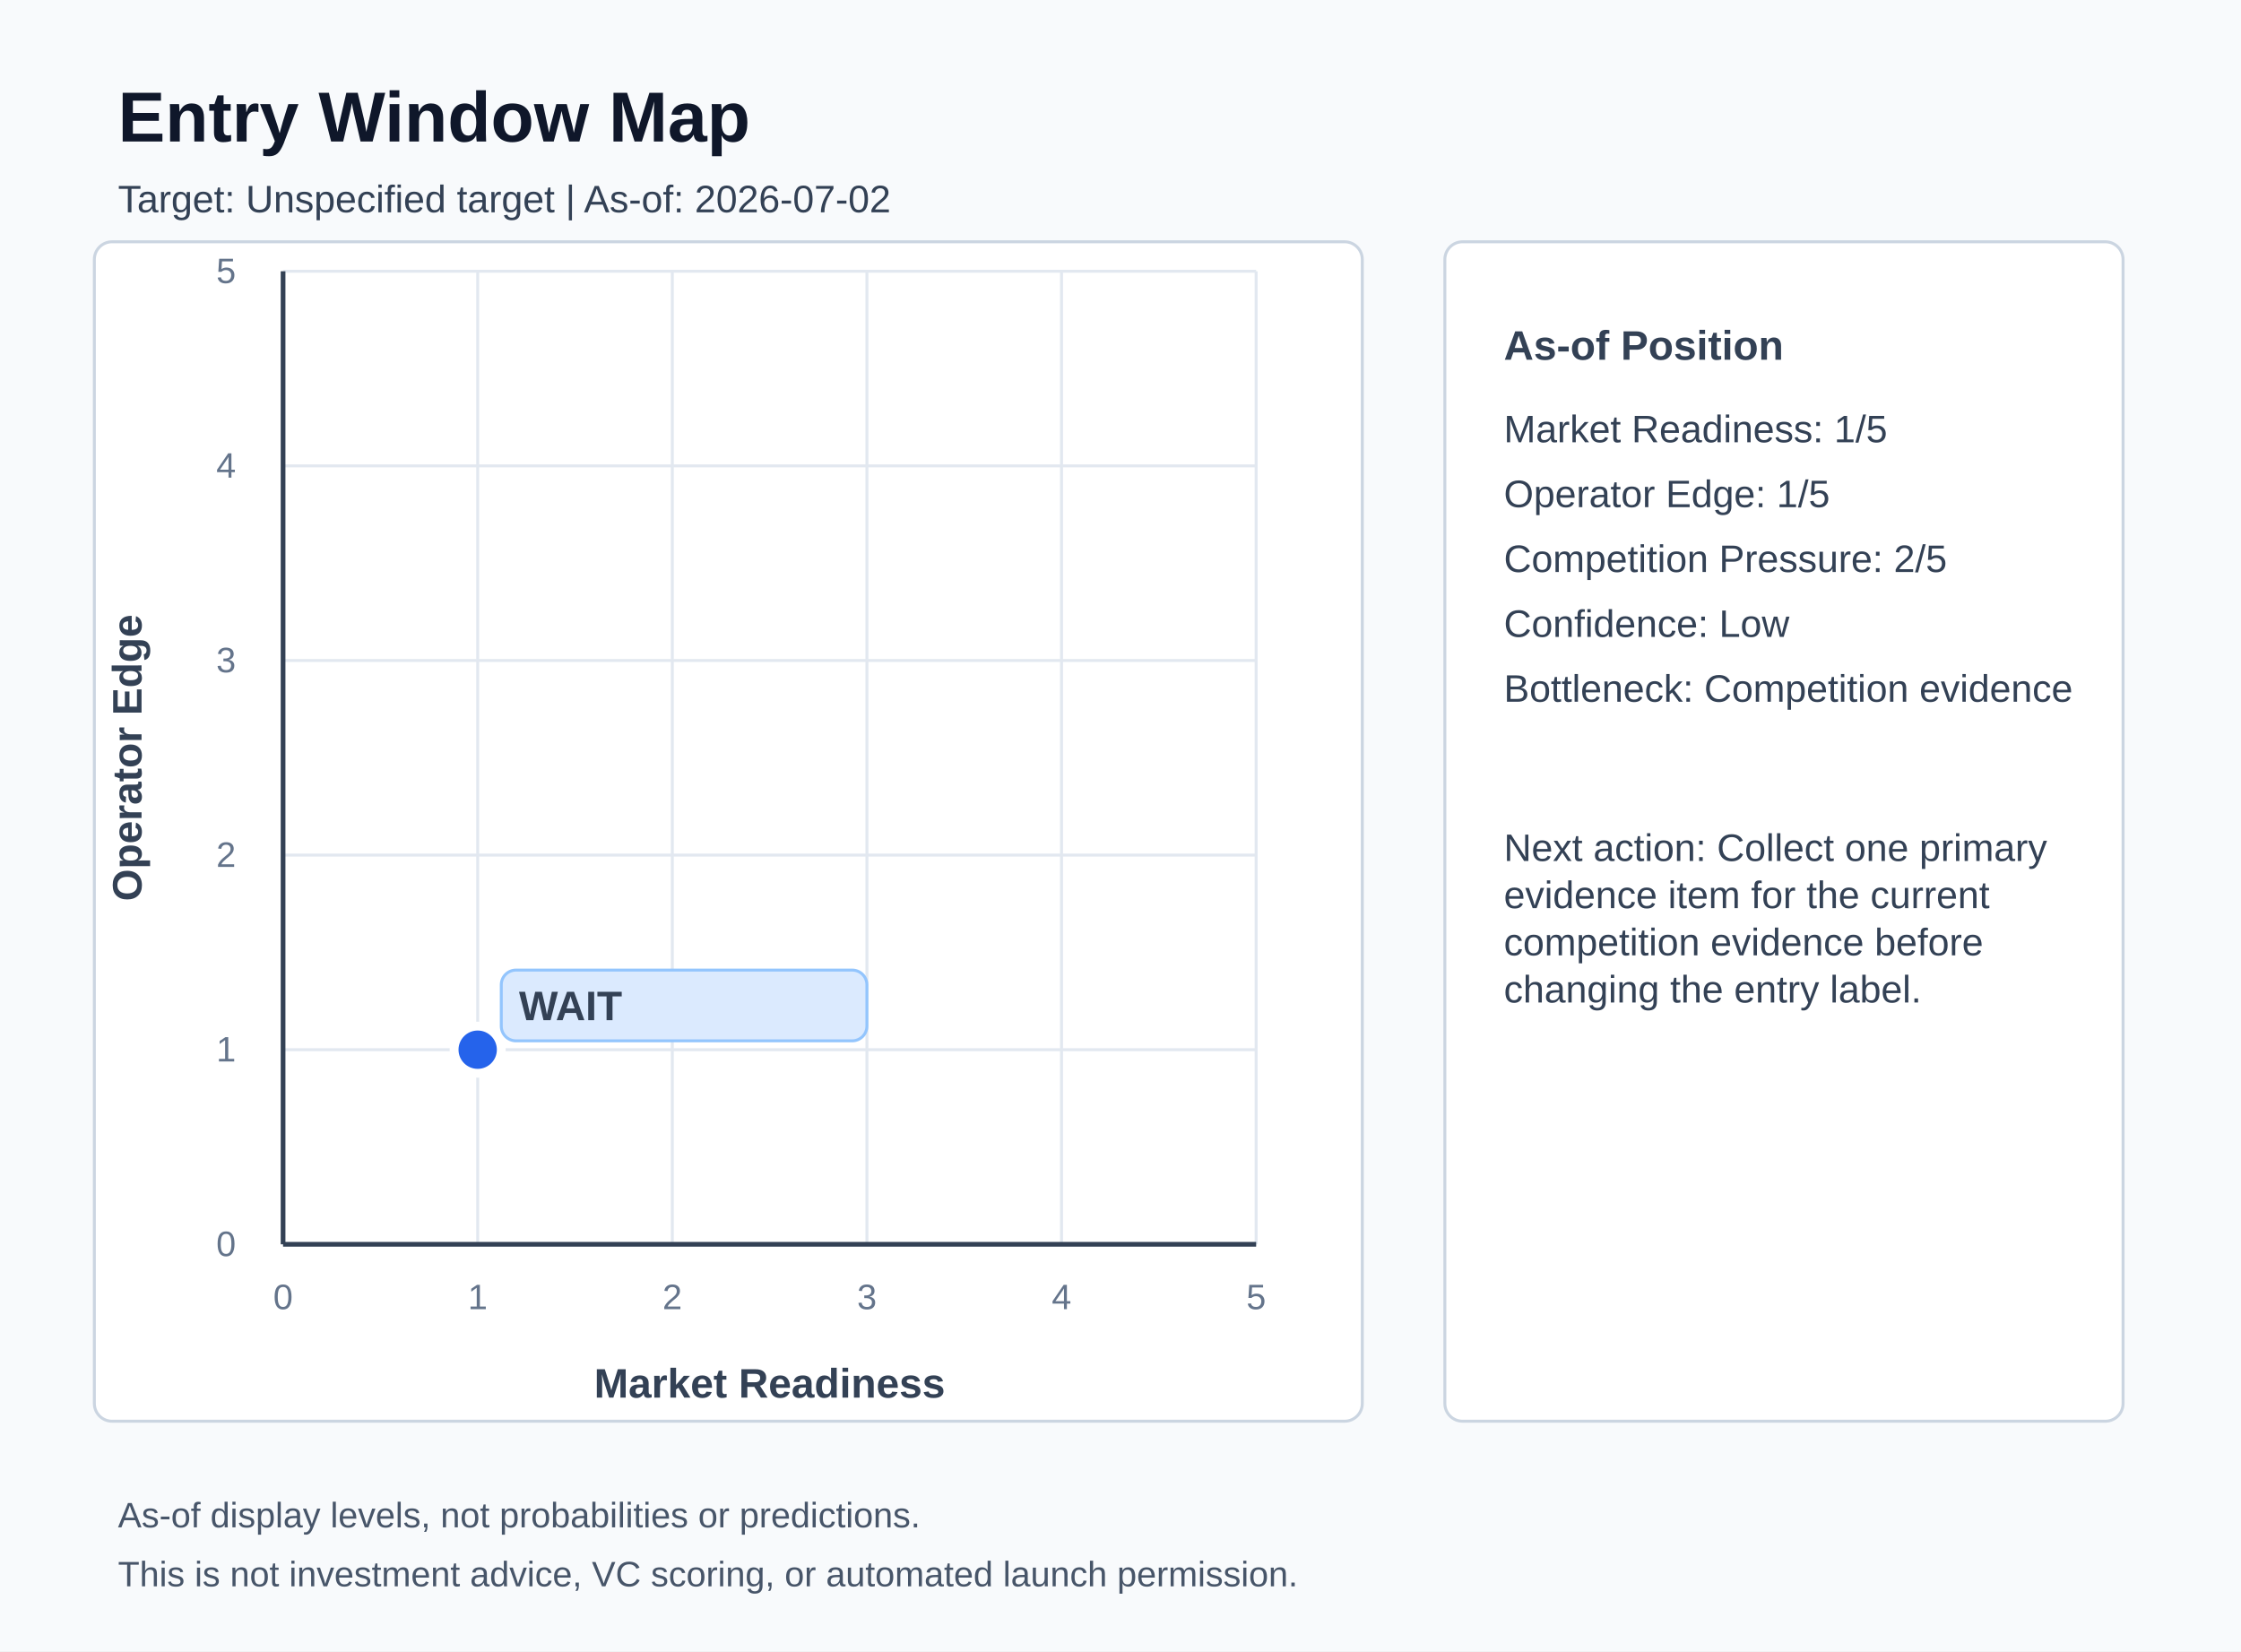
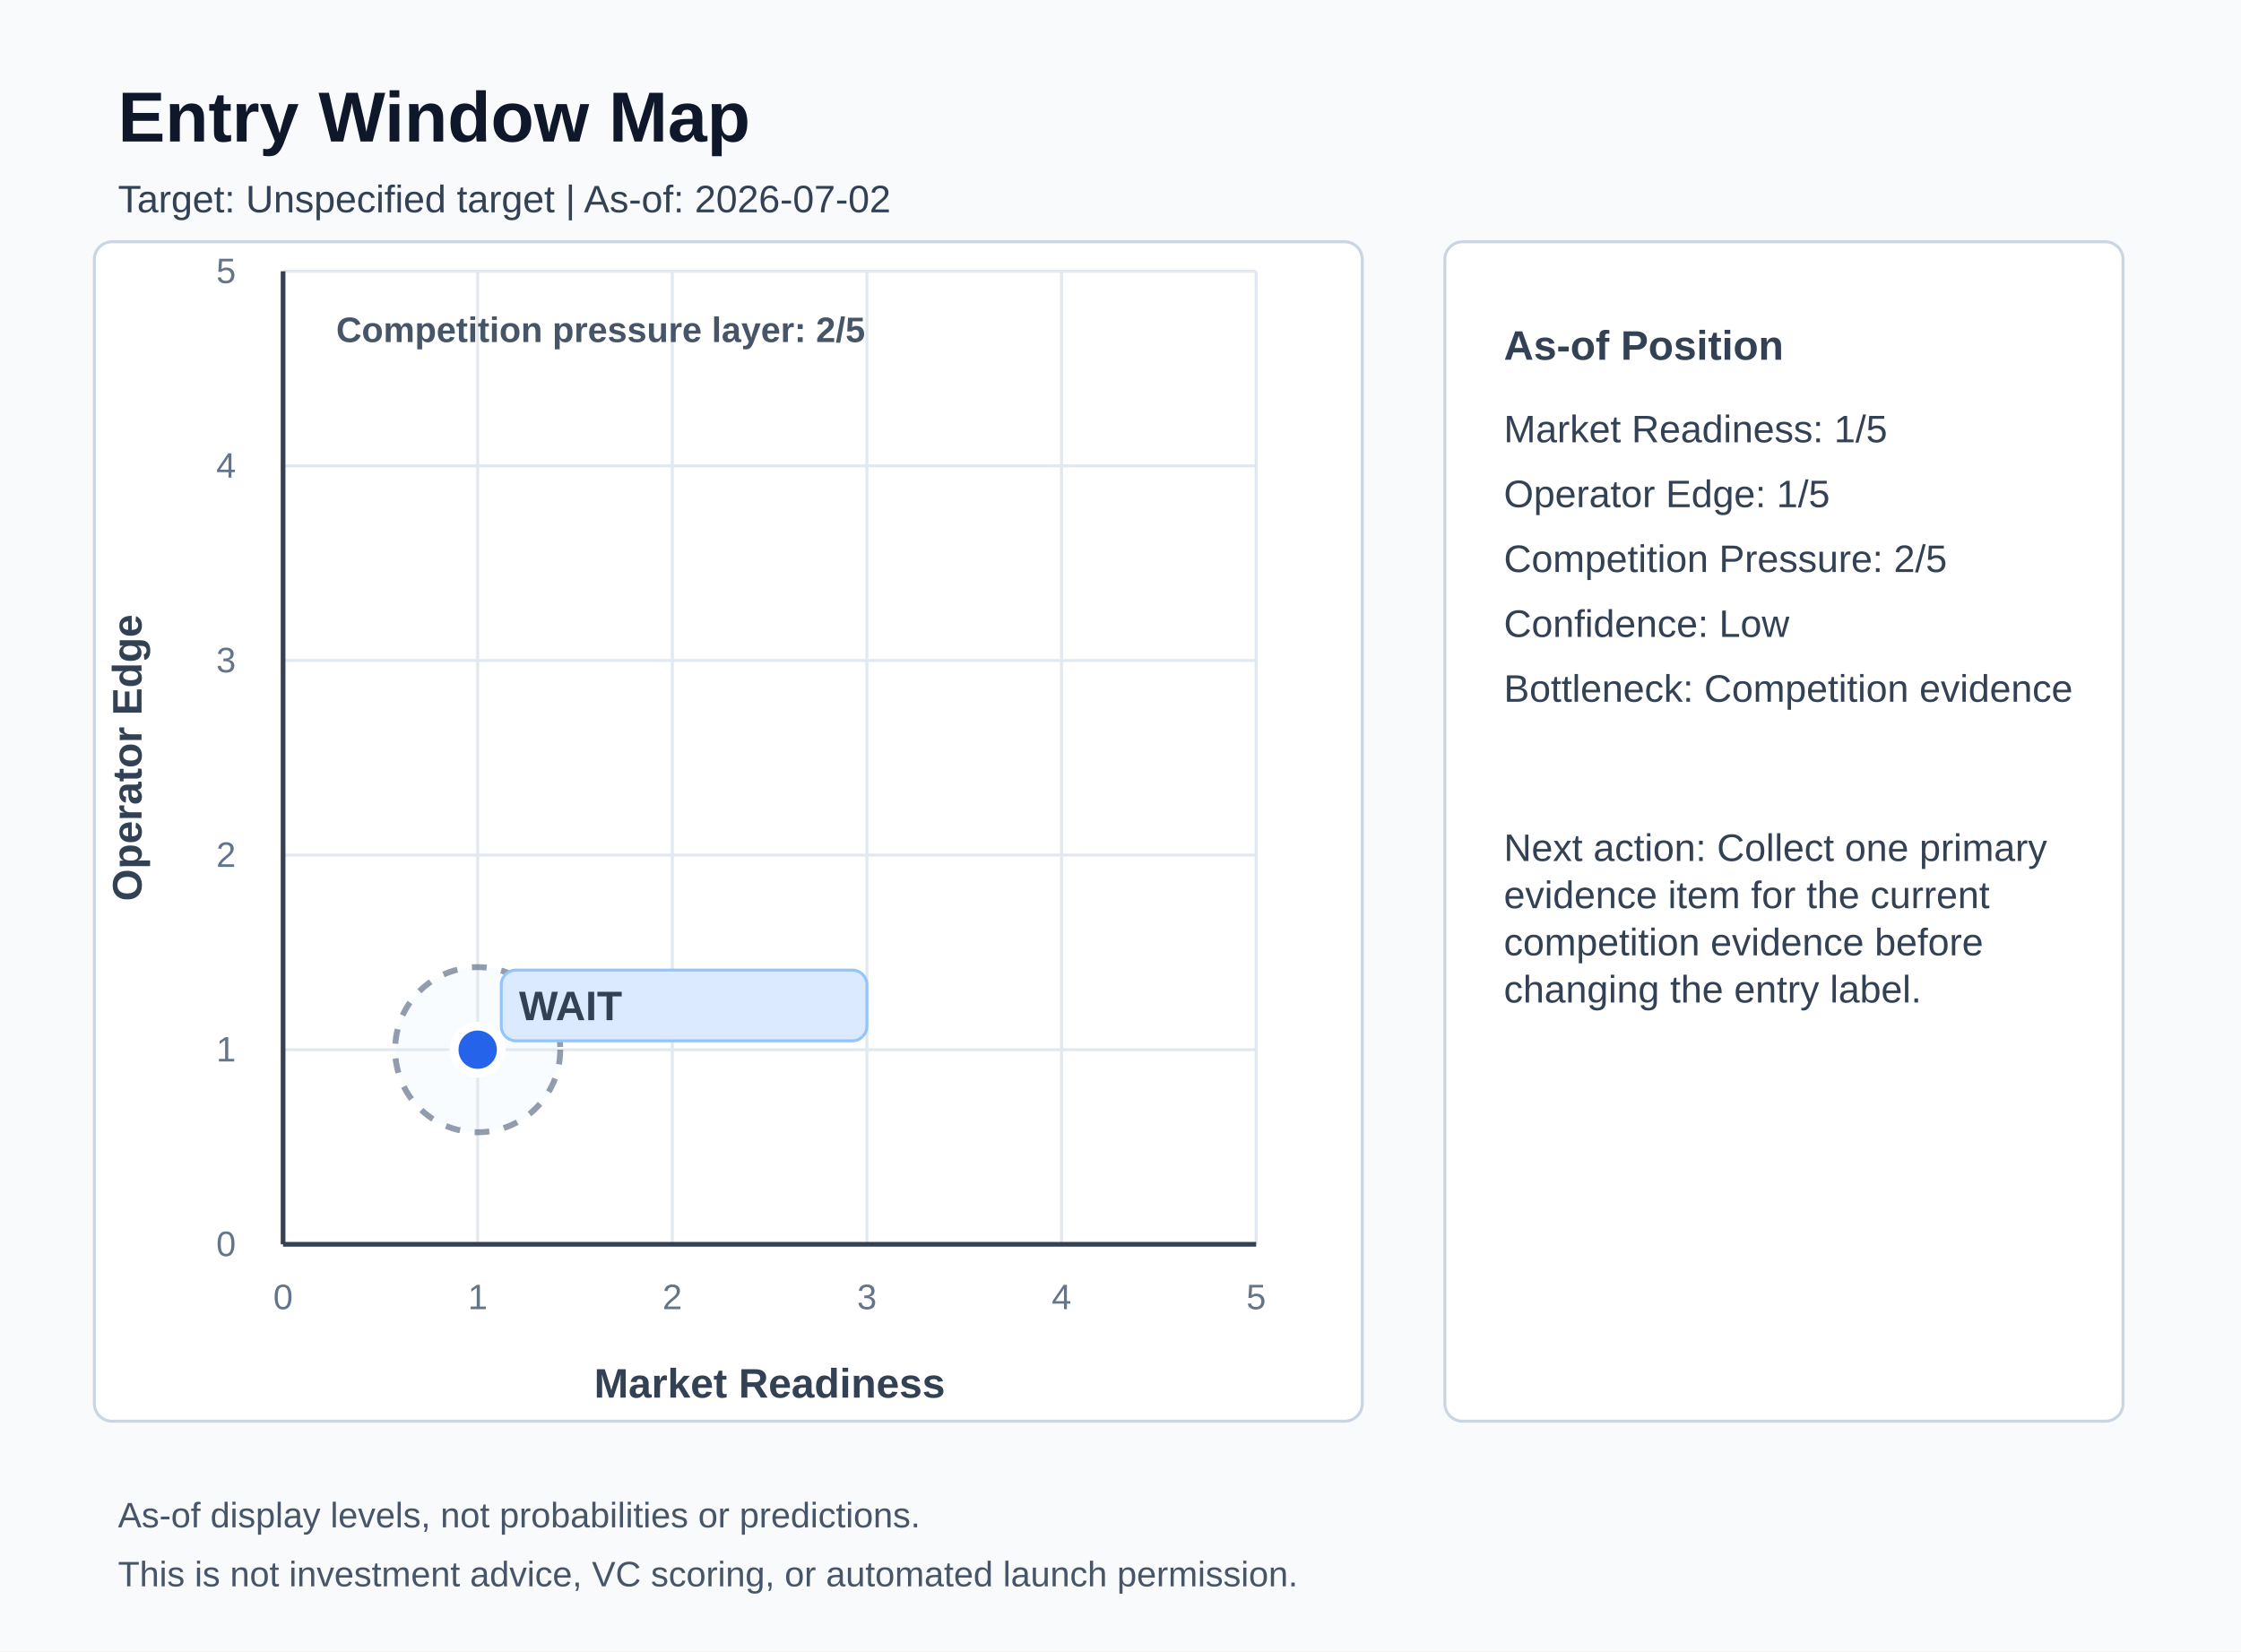
<svg xmlns="http://www.w3.org/2000/svg" width="760" height="560" viewBox="0 0 760 560" role="img" aria-labelledby="title desc">
  <style>
    .bg { fill: #f8fafc; }
    .panel { fill: #ffffff; stroke: #cbd5e1; stroke-width: 1; }
    .grid { stroke: #e2e8f0; stroke-width: 1; }
    .axis { stroke: #334155; stroke-width: 1.6; }
    .title { fill: #0f172a; font-family: Arial, sans-serif; font-size: 24px; font-weight: 700; }
    .label { fill: #334155; font-family: Arial, sans-serif; font-size: 14px; font-weight: 700; }
    .small { fill: #334155; font-family: Arial, sans-serif; font-size: 13px; }
    .tick { fill: #64748b; font-family: Arial, sans-serif; font-size: 12px; }
+     .pressure-ring { fill: #e0f2fe; fill-opacity: 0.18; stroke: #64748b; stroke-width: 2; stroke-dasharray: 5 5; stroke-opacity: 0.7; }
+     .pressure-label { fill: #475569; font-family: Arial, sans-serif; font-size: 12px; font-weight: 700; }
    .point { fill: #2563eb; stroke: #ffffff; stroke-width: 3; }
    .tag { fill: #dbeafe; stroke: #93c5fd; stroke-width: 1; }
    .boundary { fill: #475569; font-family: Arial, sans-serif; font-size: 12px; }
  </style>
  <rect class="bg" x="0" y="0" width="760" height="560" />
  <text x="40" y="48" class="title">Entry Window Map</text>
  <text x="40" y="72" class="small">Target: Unspecified target | As-of: 2026-07-02</text>
  <rect class="panel" x="32" y="82" width="430" height="400" rx="6" />
  <line x1="96.0" y1="92" x2="96.0" y2="422" class="grid" />
  <line x1="96" y1="422.0" x2="426" y2="422.0" class="grid" />
  <line x1="162.0" y1="92" x2="162.0" y2="422" class="grid" />
  <line x1="96" y1="356.0" x2="426" y2="356.0" class="grid" />
  <line x1="228.0" y1="92" x2="228.0" y2="422" class="grid" />
  <line x1="96" y1="290.0" x2="426" y2="290.0" class="grid" />
  <line x1="294.0" y1="92" x2="294.0" y2="422" class="grid" />
  <line x1="96" y1="224.0" x2="426" y2="224.0" class="grid" />
  <line x1="360.0" y1="92" x2="360.0" y2="422" class="grid" />
  <line x1="96" y1="158.0" x2="426" y2="158.0" class="grid" />
  <line x1="426.0" y1="92" x2="426.0" y2="422" class="grid" />
  <line x1="96" y1="92.0" x2="426" y2="92.0" class="grid" />
  <line x1="96" y1="422" x2="426" y2="422" class="axis" />
  <line x1="96" y1="92" x2="96" y2="422" class="axis" />
  <text x="96.0" y="444" class="tick" text-anchor="middle">0</text>
  <text x="80" y="426.0" class="tick" text-anchor="end">0</text>
  <text x="162.0" y="444" class="tick" text-anchor="middle">1</text>
  <text x="80" y="360.0" class="tick" text-anchor="end">1</text>
  <text x="228.0" y="444" class="tick" text-anchor="middle">2</text>
  <text x="80" y="294.0" class="tick" text-anchor="end">2</text>
  <text x="294.0" y="444" class="tick" text-anchor="middle">3</text>
  <text x="80" y="228.0" class="tick" text-anchor="end">3</text>
  <text x="360.0" y="444" class="tick" text-anchor="middle">4</text>
  <text x="80" y="162.0" class="tick" text-anchor="end">4</text>
  <text x="426.0" y="444" class="tick" text-anchor="middle">5</text>
  <text x="80" y="96.0" class="tick" text-anchor="end">5</text>
  <text x="261.0" y="474" class="label" text-anchor="middle">Market Readiness</text>
  <text transform="translate(48 257.0) rotate(-90)" class="label" text-anchor="middle">Operator Edge</text>
+   <circle cx="162.0" cy="356.0" r="28" class="pressure-ring" />
+   <text x="114" y="116" class="pressure-label">Competition pressure layer: 2/5</text>
  <circle cx="162.0" cy="356.0" r="8" class="point" />
  <rect x="170" y="329" width="124" height="24" rx="5" class="tag" />
  <text x="176" y="346" class="label">WAIT</text>
  <rect class="panel" x="490" y="82" width="230" height="400" rx="6" />
  <text x="510" y="122" class="label">As-of Position</text>
  <text x="510" y="150" class="small">Market Readiness: 1/5</text>
  <text x="510" y="172" class="small">Operator Edge: 1/5</text>
  <text x="510" y="194" class="small">Competition Pressure: 2/5</text>
  <text x="510" y="216" class="small">Confidence: Low</text>
  <text x="510" y="238" class="small">Bottleneck: Competition evidence</text>
  <text x="510" y="292" class="small">Next action: Collect one primary</text>
  <text x="510" y="308" class="small">evidence item for the current</text>
  <text x="510" y="324" class="small">competition evidence before</text>
  <text x="510" y="340" class="small">changing the entry label.</text>
  <text x="40" y="518" class="boundary">As-of display levels, not probabilities or predictions.</text>
  <text x="40" y="538" class="boundary">This is not investment advice, VC scoring, or automated launch permission.</text>
</svg>
